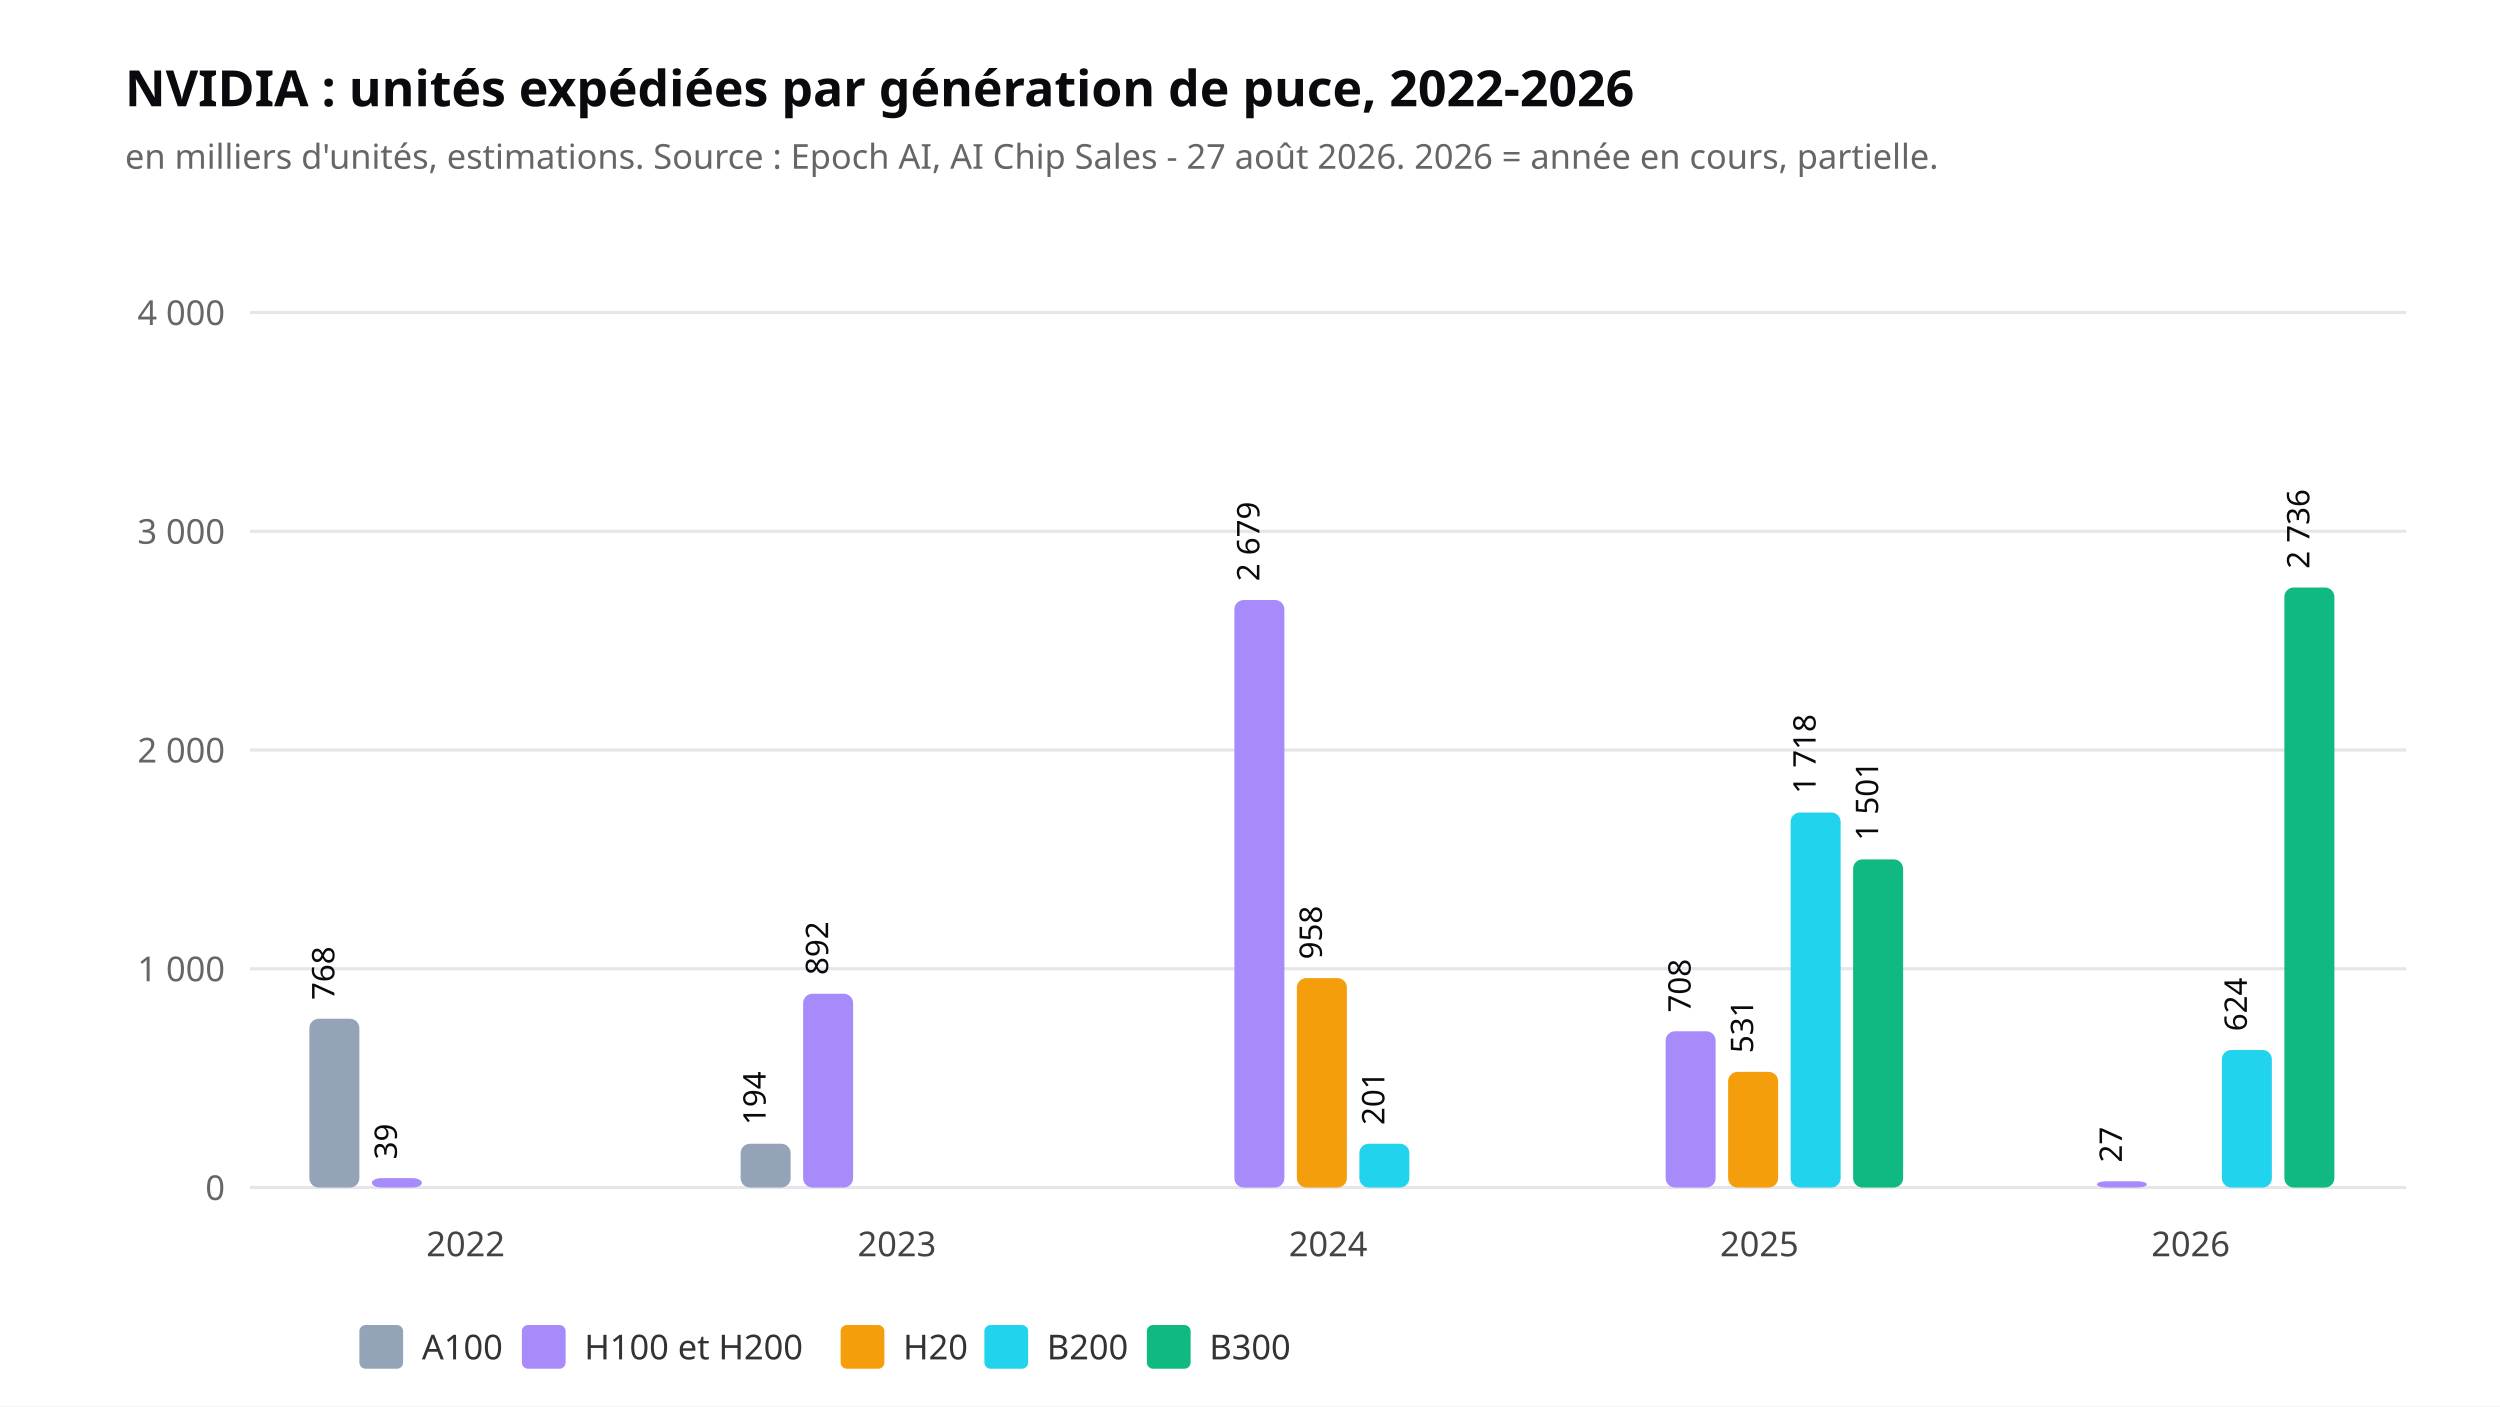
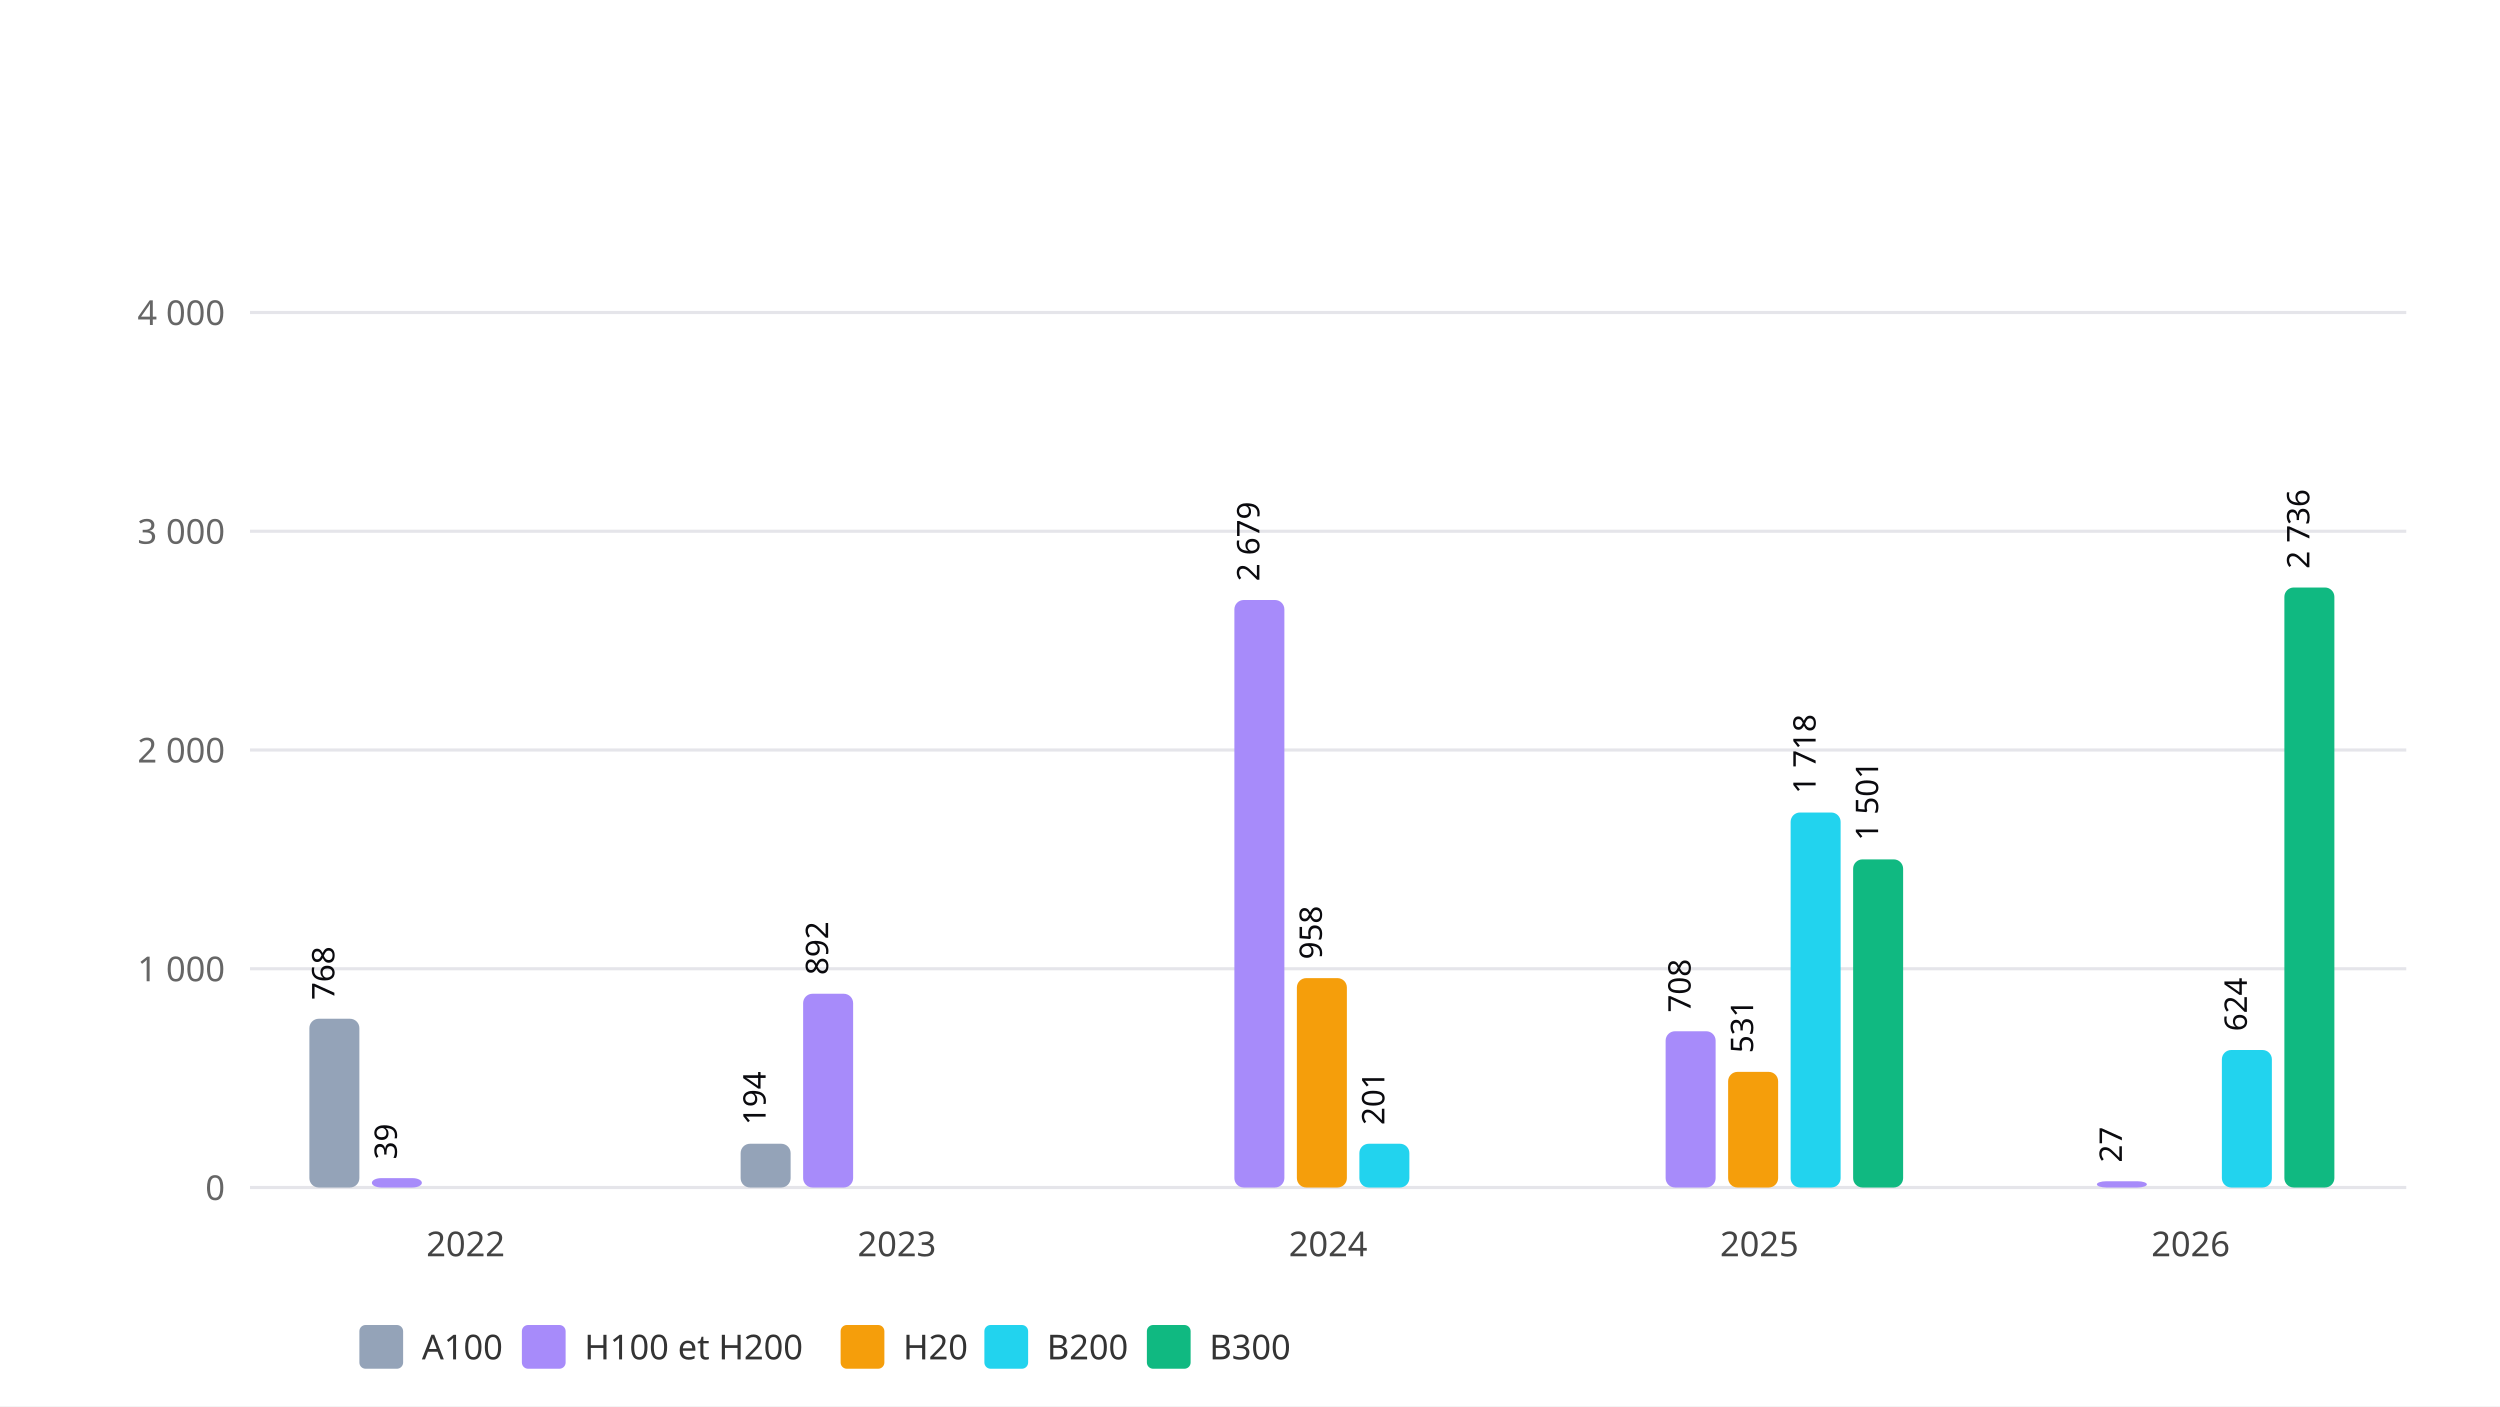
<svg xmlns="http://www.w3.org/2000/svg" viewBox="0 0 800 450" font-family="ui-sans-serif, system-ui">
  <rect width="800" height="450" fill="#ffffff" />
-   <text x="40" y="34" fill="#0a0a0e" font-size="16" font-weight="700">NVIDIA : unités expédiées par génération de puce, 2022-2026</text>
-   <text x="40" y="54" fill="#666" font-size="11">en milliers d'unités, estimations. Source : Epoch AI, AI Chip Sales - 27 août 2026. 2026 = année en cours, partielle.</text>
  <line x1="80" y1="380" x2="770" y2="380" stroke="#e5e5ea" stroke-width="1" />
  <text x="72" y="384" text-anchor="end" fill="#666" font-size="11" font-family="ui-monospace">0</text>
  <line x1="80" y1="310" x2="770" y2="310" stroke="#e5e5ea" stroke-width="1" />
  <text x="72" y="314" text-anchor="end" fill="#666" font-size="11" font-family="ui-monospace">1 000</text>
  <line x1="80" y1="240" x2="770" y2="240" stroke="#e5e5ea" stroke-width="1" />
  <text x="72" y="244" text-anchor="end" fill="#666" font-size="11" font-family="ui-monospace">2 000</text>
  <line x1="80" y1="170" x2="770" y2="170" stroke="#e5e5ea" stroke-width="1" />
  <text x="72" y="174" text-anchor="end" fill="#666" font-size="11" font-family="ui-monospace">3 000</text>
  <line x1="80" y1="100" x2="770" y2="100" stroke="#e5e5ea" stroke-width="1" />
  <text x="72" y="104" text-anchor="end" fill="#666" font-size="11" font-family="ui-monospace">4 000</text>
  <rect x="99" y="326" width="16" height="54" fill="#94a3b8" rx="3" />
  <text x="107" y="320" text-anchor="start" fill="#0a0a0e" font-size="10" font-family="ui-monospace" transform="rotate(-90 107 320)">768</text>
  <rect x="119" y="377" width="16" height="3" fill="#a78bfa" rx="3" />
  <text x="127" y="371" text-anchor="start" fill="#0a0a0e" font-size="10" font-family="ui-monospace" transform="rotate(-90 127 371)">39</text>
  <text x="149" y="402" text-anchor="middle" fill="#444" font-size="11">2022</text>
  <rect x="237" y="366" width="16" height="14" fill="#94a3b8" rx="3" />
  <text x="245" y="360" text-anchor="start" fill="#0a0a0e" font-size="10" font-family="ui-monospace" transform="rotate(-90 245 360)">194</text>
  <rect x="257" y="318" width="16" height="62" fill="#a78bfa" rx="3" />
  <text x="265" y="312" text-anchor="start" fill="#0a0a0e" font-size="10" font-family="ui-monospace" transform="rotate(-90 265 312)">892</text>
  <text x="287" y="402" text-anchor="middle" fill="#444" font-size="11">2023</text>
  <rect x="395" y="192" width="16" height="188" fill="#a78bfa" rx="3" />
  <text x="403" y="186" text-anchor="start" fill="#0a0a0e" font-size="10" font-family="ui-monospace" transform="rotate(-90 403 186)">2 679</text>
  <rect x="415" y="313" width="16" height="67" fill="#f59e0b" rx="3" />
  <text x="423" y="307" text-anchor="start" fill="#0a0a0e" font-size="10" font-family="ui-monospace" transform="rotate(-90 423 307)">958</text>
  <rect x="435" y="366" width="16" height="14" fill="#22d3ee" rx="3" />
  <text x="443" y="360" text-anchor="start" fill="#0a0a0e" font-size="10" font-family="ui-monospace" transform="rotate(-90 443 360)">201</text>
  <text x="425" y="402" text-anchor="middle" fill="#444" font-size="11">2024</text>
  <rect x="533" y="330" width="16" height="50" fill="#a78bfa" rx="3" />
  <text x="541" y="324" text-anchor="start" fill="#0a0a0e" font-size="10" font-family="ui-monospace" transform="rotate(-90 541 324)">708</text>
  <rect x="553" y="343" width="16" height="37" fill="#f59e0b" rx="3" />
  <text x="561" y="337" text-anchor="start" fill="#0a0a0e" font-size="10" font-family="ui-monospace" transform="rotate(-90 561 337)">531</text>
  <rect x="573" y="260" width="16" height="120" fill="#22d3ee" rx="3" />
  <text x="581" y="254" text-anchor="start" fill="#0a0a0e" font-size="10" font-family="ui-monospace" transform="rotate(-90 581 254)">1 718</text>
  <rect x="593" y="275" width="16" height="105" fill="#10b981" rx="3" />
  <text x="601" y="269" text-anchor="start" fill="#0a0a0e" font-size="10" font-family="ui-monospace" transform="rotate(-90 601 269)">1 501</text>
  <text x="563" y="402" text-anchor="middle" fill="#444" font-size="11">2025</text>
  <rect x="671" y="378" width="16" height="2" fill="#a78bfa" rx="3" />
  <text x="679" y="372" text-anchor="start" fill="#0a0a0e" font-size="10" font-family="ui-monospace" transform="rotate(-90 679 372)">27</text>
  <rect x="711" y="336" width="16" height="44" fill="#22d3ee" rx="3" />
  <text x="719" y="330" text-anchor="start" fill="#0a0a0e" font-size="10" font-family="ui-monospace" transform="rotate(-90 719 330)">624</text>
  <rect x="731" y="188" width="16" height="192" fill="#10b981" rx="3" />
  <text x="739" y="182" text-anchor="start" fill="#0a0a0e" font-size="10" font-family="ui-monospace" transform="rotate(-90 739 182)">2 736</text>
  <text x="701" y="402" text-anchor="middle" fill="#444" font-size="11">2026</text>
  <g transform="translate(0,424)">
    <rect x="115" y="0" width="14" height="14" fill="#94a3b8" rx="2" />
    <text x="135" y="11" fill="#333" font-size="11">A100</text>
    <rect x="167" y="0" width="14" height="14" fill="#a78bfa" rx="2" />
    <text x="187" y="11" fill="#333" font-size="11">H100 et H200</text>
    <rect x="269" y="0" width="14" height="14" fill="#f59e0b" rx="2" />
    <text x="289" y="11" fill="#333" font-size="11">H20</text>
    <rect x="315" y="0" width="14" height="14" fill="#22d3ee" rx="2" />
    <text x="335" y="11" fill="#333" font-size="11">B200</text>
    <rect x="367" y="0" width="14" height="14" fill="#10b981" rx="2" />
    <text x="387" y="11" fill="#333" font-size="11">B300</text>
  </g>
</svg>
